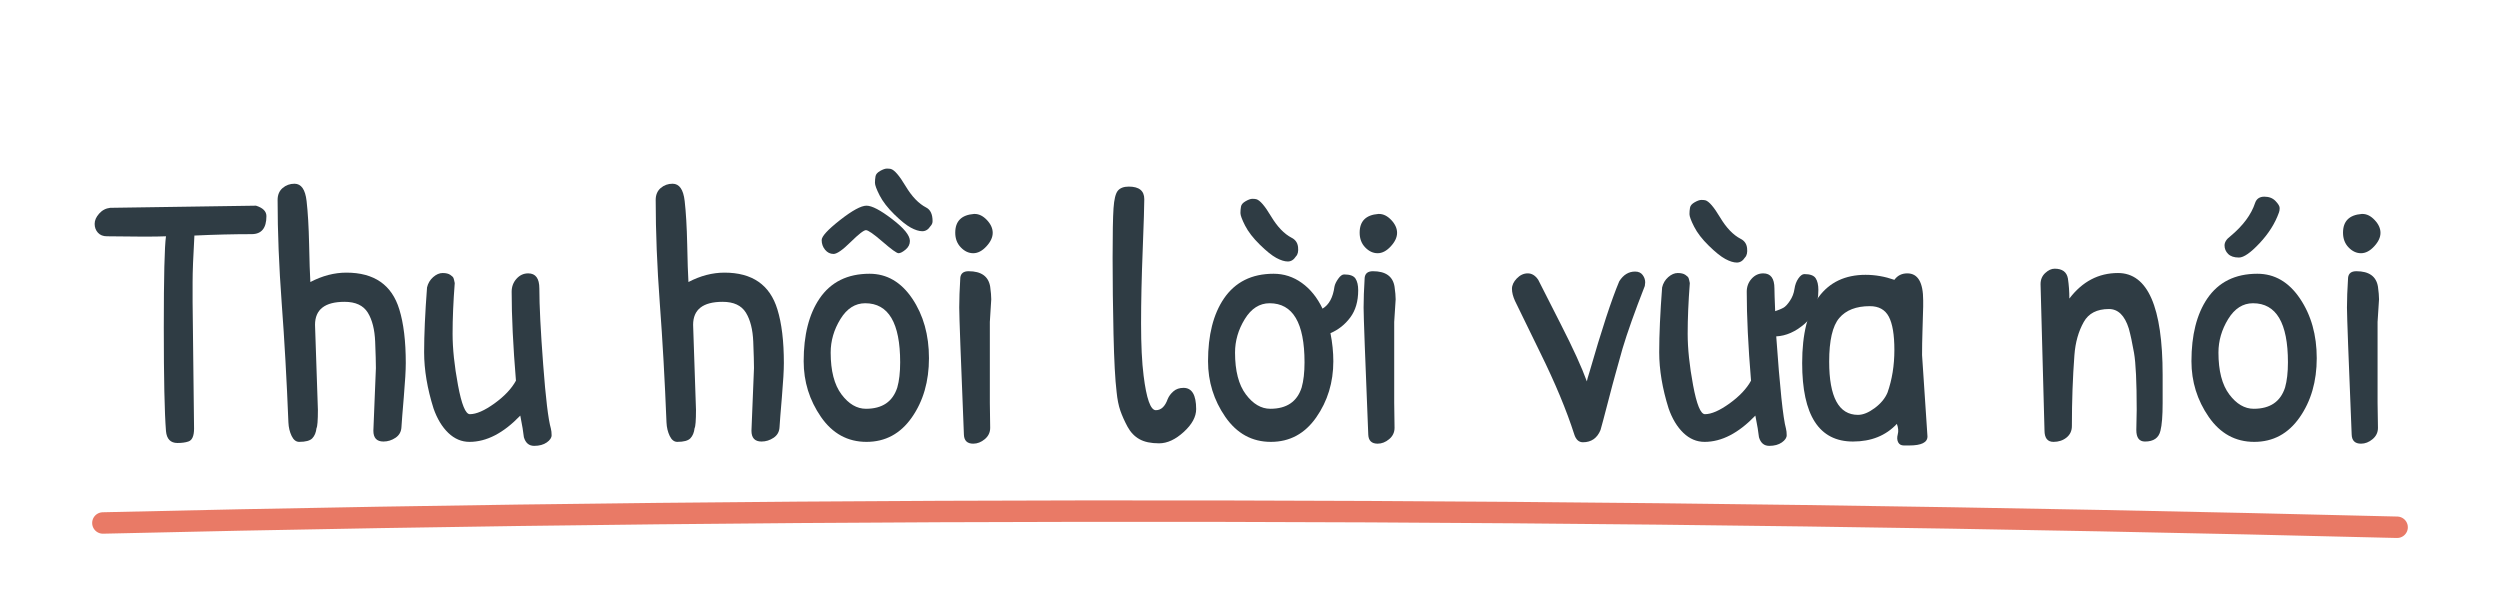
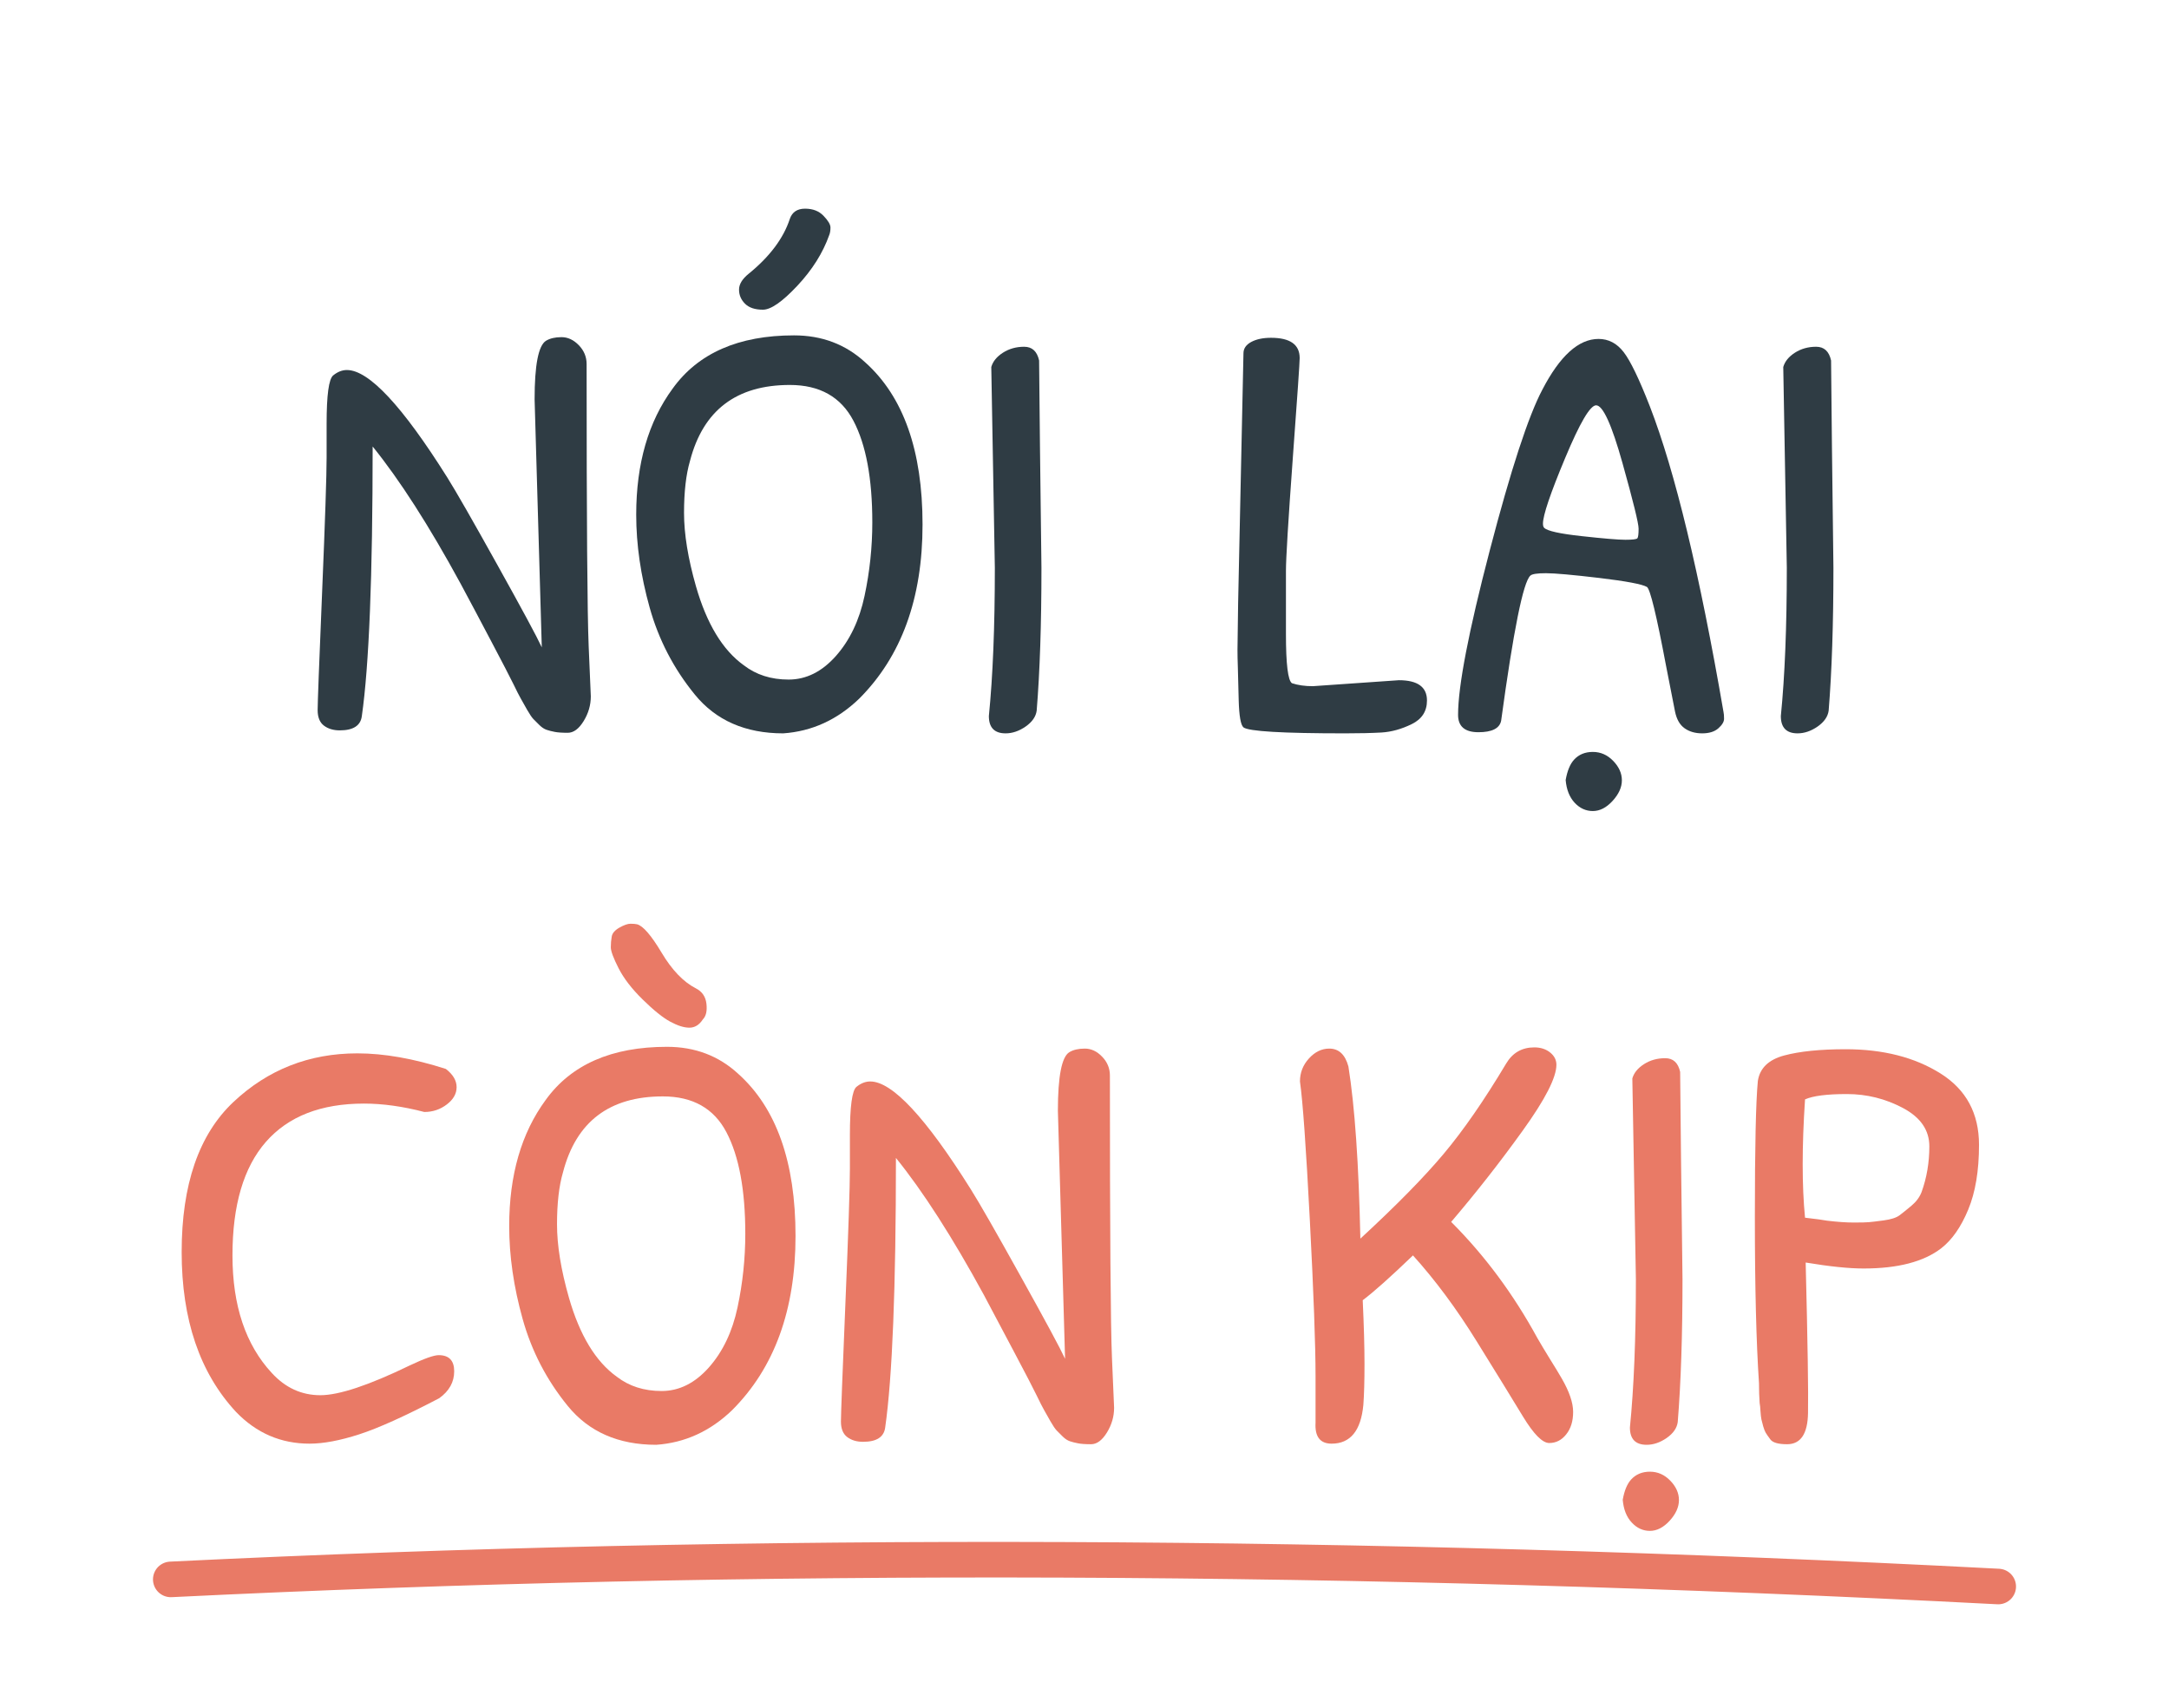
- <svg xmlns="http://www.w3.org/2000/svg" viewBox="0 0 583.2 140" role="img" aria-label="Thu hồi lời vừa nói">
-   <path d="M25.7 48.48 59.72 47.98Q62.15 48.74 62.15 50.42Q62.15 54.62 58.71 54.62Q52.41 54.62 45.35 54.95Q44.93 62.18 44.93 65.83Q44.93 69.48 44.93 70.49L45.27 99.98Q45.27 102.58 43.92 103.0Q42.92 103.34 41.4 103.34Q38.97 103.34 38.72 100.56Q38.21 94.1 38.21 76.41Q38.21 58.73 38.72 55.12Q36.95 55.2 33.51 55.2Q30.06 55.2 24.94 55.12Q23.6 55.12 22.84 54.28Q22.08 53.44 22.08 52.22Q22.08 51.0 23.13 49.83Q24.18 48.65 25.7 48.48Z" fill="#2F3C44" />
-   <path d="M73.49 75.78 74.16 95.61Q74.16 99.3 73.83 99.89Q73.66 101.4 72.86 102.24Q72.06 103.08 69.8 103.08Q68.7 103.08 68.03 101.7Q67.36 100.31 67.28 98.55Q66.69 83.76 65.72 70.79Q64.76 57.81 64.76 46.64Q64.76 44.87 65.93 43.86Q67.11 42.86 68.7 42.86Q71.06 42.86 71.52 46.89Q71.98 50.92 72.11 56.97Q72.23 63.02 72.4 65.79Q76.6 63.6 80.8 63.6Q90.54 63.6 93.15 72.17Q94.66 77.04 94.66 84.69Q94.66 87.21 94.2 92.63Q93.74 98.04 93.65 99.64Q93.57 101.24 92.27 102.12Q90.96 103.0 89.45 103.0Q87.1 103.0 87.1 100.48L87.69 85.86Q87.69 84.02 87.52 79.73Q87.35 75.45 85.8 72.93Q84.24 70.41 80.38 70.41Q73.49 70.41 73.49 75.78Z" fill="#2F3C44" />
-   <path d="M106.08 66.04Q105.58 72.59 105.58 77.84Q105.58 83.09 106.84 89.85Q108.1 96.62 109.61 96.62Q111.88 96.62 115.37 94.1Q118.85 91.58 120.36 88.8Q119.36 76.71 119.36 68.06Q119.36 66.29 120.49 65.03Q121.62 63.77 123.22 63.77Q125.82 63.77 125.82 67.3Q125.82 73.26 126.71 85.02Q127.59 96.78 128.51 99.98Q128.68 100.65 128.68 101.53Q128.68 102.41 127.55 103.21Q126.41 104.01 124.61 104.01Q122.8 104.01 122.21 101.99Q122.04 100.31 121.37 96.95Q115.49 103.08 109.53 103.08Q106.76 103.08 104.57 100.98Q102.39 98.88 101.13 95.27Q98.94 88.3 98.94 82.17Q98.94 76.04 99.62 67.05Q99.95 65.62 101.04 64.65Q102.14 63.69 103.27 63.69Q104.4 63.69 105.03 64.11Q105.66 64.53 105.79 64.86Q105.92 65.2 106.08 66.04Z" fill="#2F3C44" />
-   <path d="M161.69 75.78 162.36 95.61Q162.36 99.3 162.03 99.89Q161.86 101.4 161.06 102.24Q160.26 103.08 158.0 103.08Q156.9 103.08 156.23 101.7Q155.56 100.31 155.48 98.55Q154.89 83.76 153.92 70.79Q152.96 57.81 152.96 46.64Q152.96 44.87 154.13 43.86Q155.31 42.86 156.9 42.86Q159.26 42.86 159.72 46.89Q160.18 50.92 160.31 56.97Q160.43 63.02 160.6 65.79Q164.8 63.6 169.0 63.6Q178.74 63.6 181.35 72.17Q182.86 77.04 182.86 84.69Q182.86 87.21 182.4 92.63Q181.94 98.04 181.85 99.64Q181.77 101.24 180.47 102.12Q179.16 103.0 177.65 103.0Q175.3 103.0 175.3 100.48L175.89 85.86Q175.89 84.02 175.72 79.73Q175.55 75.45 174.0 72.93Q172.44 70.41 168.58 70.41Q161.69 70.41 161.69 75.78Z" fill="#2F3C44" />
-   <path d="M216.04 48.4Q217.55 49.16 217.55 51.59Q217.55 52.26 217.05 52.77Q216.29 53.94 215.16 53.94Q214.02 53.94 212.47 53.1Q210.92 52.26 208.61 50.0Q206.3 47.73 205.2 45.59Q204.11 43.44 204.11 42.65Q204.11 41.85 204.24 41.13Q204.36 40.42 205.33 39.87Q206.3 39.33 206.88 39.33Q207.47 39.33 207.81 39.41Q209.07 39.75 211.25 43.4Q213.44 47.06 216.04 48.4ZM212.26 56.21Q212.26 57.39 211.25 58.23Q210.24 59.07 209.61 59.07Q208.98 59.07 205.88 56.38Q202.77 53.69 202.01 53.69Q201.26 53.69 198.44 56.46Q195.63 59.24 194.45 59.24Q193.28 59.24 192.48 58.27Q191.68 57.3 191.68 56.0Q191.68 54.7 195.96 51.34Q200.25 47.98 202.14 47.98Q204.03 47.98 208.14 51.13Q212.26 54.28 212.26 56.21ZM202.85 63.86Q208.9 63.86 212.81 69.65Q216.71 75.45 216.71 83.55Q216.71 91.66 212.72 97.37Q208.73 103.08 202.14 103.08Q195.54 103.08 191.51 97.25Q187.48 91.41 187.48 84.27Q187.48 75.11 191.18 69.65Q195.12 63.86 202.85 63.86ZM201.84 70.74Q198.32 70.74 196.05 74.44Q193.78 78.14 193.78 82.25Q193.78 88.64 196.3 92.0Q198.82 95.36 202.01 95.36Q207.72 95.36 209.32 90.4Q209.99 88.05 209.99 84.52Q209.99 70.74 201.84 70.74Z" fill="#2F3C44" />
-   <path d="M227.38 49.91Q228.89 49.91 230.24 51.34Q231.58 52.77 231.58 54.32Q231.58 55.88 230.11 57.47Q228.64 59.07 227.04 59.07Q225.45 59.07 224.15 57.72Q222.84 56.38 222.84 54.28Q222.84 50.25 227.21 49.91Q227.3 49.91 227.38 49.91ZM230.91 93.93 230.99 99.81Q230.99 101.4 229.73 102.45Q228.47 103.5 227.04 103.5Q224.94 103.5 224.86 101.4Q223.77 74.61 223.77 71.75Q223.77 68.9 224.02 64.78Q224.19 63.27 225.95 63.27Q230.4 63.27 230.99 66.88Q231.24 68.73 231.24 69.82L230.91 75.11Z" fill="#2F3C44" />
-   <path d="M263.33 43.53Q266.94 43.53 266.94 46.47Q266.94 48.74 266.57 58.31Q266.19 67.89 266.19 75.45Q266.19 83.01 266.78 87.63Q267.78 95.69 269.63 95.69Q271.48 95.69 272.4 93.09Q272.82 92.08 273.75 91.28Q274.67 90.48 276.1 90.48Q279.04 90.48 279.04 95.44Q279.04 98.13 276.14 100.77Q273.24 103.42 270.39 103.42Q267.53 103.42 265.81 102.45Q264.09 101.49 263.04 99.56Q261.99 97.62 261.36 95.82Q260.73 94.01 260.48 91.41Q259.97 87.21 259.76 77.93Q259.55 68.64 259.55 60.2Q259.55 51.76 259.76 48.61Q259.97 45.46 260.77 44.49Q261.57 43.53 263.33 43.53Z" fill="#2F3C44" />
-   <path d="M293.07 46.47Q294.33 46.8 296.51 50.46Q298.7 54.11 301.3 55.46Q302.64 56.13 302.81 57.64Q302.98 59.15 302.31 59.82Q301.55 61.0 300.42 61.0Q299.28 61.0 297.73 60.16Q296.18 59.32 293.87 57.05Q291.56 54.78 290.46 52.64Q289.37 50.5 289.37 49.7Q289.37 48.9 289.5 48.19Q289.62 47.48 290.59 46.93Q291.56 46.38 292.14 46.38Q292.73 46.38 293.07 46.47ZM316.84 67.72Q316.84 71.58 314.99 74.06Q313.14 76.54 310.37 77.72Q311.04 81.08 311.04 84.27Q311.04 91.66 307.05 97.37Q303.06 103.08 296.47 103.08Q289.88 103.08 285.84 97.25Q281.81 91.41 281.81 84.27Q281.81 75.11 285.51 69.65Q289.46 63.86 297.1 63.86Q300.71 63.86 303.69 66.0Q306.68 68.14 308.52 72.0Q310.79 70.66 311.3 66.88Q311.46 66.04 312.18 65.03Q312.89 64.02 313.56 64.02Q315.58 64.02 316.21 64.99Q316.84 65.96 316.84 67.72ZM296.34 95.36Q302.06 95.36 303.65 90.4Q304.32 88.05 304.32 84.52Q304.32 70.74 296.18 70.74Q292.65 70.74 290.38 74.44Q288.11 78.14 288.11 82.25Q288.11 88.64 290.63 92.0Q293.15 95.36 296.34 95.36Z" fill="#2F3C44" />
-   <path d="M321.71 49.91Q323.22 49.91 324.57 51.34Q325.91 52.77 325.91 54.32Q325.91 55.88 324.44 57.47Q322.97 59.07 321.38 59.07Q319.78 59.07 318.48 57.72Q317.18 56.38 317.18 54.28Q317.18 50.25 321.54 49.91Q321.63 49.91 321.71 49.91ZM325.24 93.93 325.32 99.81Q325.32 101.4 324.06 102.45Q322.8 103.5 321.38 103.5Q319.28 103.5 319.19 101.4Q318.1 74.61 318.1 71.75Q318.1 68.9 318.35 64.78Q318.52 63.27 320.28 63.27Q324.74 63.27 325.32 66.88Q325.58 68.73 325.58 69.82L325.24 75.11Z" fill="#2F3C44" />
-   <path d="M381.44 63.35Q382.61 63.35 383.2 64.15Q383.79 64.95 383.79 65.87L383.7 66.71Q380.18 75.7 378.5 81.33Q377.4 85.28 376.86 87.21Q376.31 89.14 375.05 94.01Q373.79 98.88 373.37 100.31Q372.2 103.17 369.26 103.17Q367.83 103.17 367.24 101.32Q364.55 92.92 359.34 82.34Q354.14 71.75 353.42 70.2Q352.71 68.64 352.71 67.38Q352.71 66.12 353.84 64.95Q354.98 63.77 356.4 63.77Q357.83 63.77 358.84 65.28Q359.76 67.13 364.09 75.62Q368.42 84.1 370.18 88.97Q370.26 88.47 370.77 86.87Q375.05 72.0 377.74 65.62Q379.17 63.35 381.44 63.35Z" fill="#2F3C44" />
-   <path d="M397.82 46.72Q399.08 47.06 401.26 50.71Q403.44 54.36 406.05 55.71Q407.39 56.38 407.56 57.89Q407.73 59.4 407.06 60.08Q406.3 61.25 405.17 61.25Q404.03 61.25 402.48 60.41Q400.92 59.57 398.61 57.3Q396.3 55.04 395.21 52.89Q394.12 50.75 394.12 49.95Q394.12 49.16 394.25 48.44Q394.37 47.73 395.34 47.18Q396.3 46.64 396.89 46.64Q397.48 46.64 397.82 46.72ZM424.19 67.64Q424.19 72.76 421.0 75.53Q417.81 78.3 414.36 78.47Q415.62 96.36 416.63 99.98Q416.8 100.65 416.8 101.53Q416.8 102.41 415.67 103.21Q414.53 104.01 412.73 104.01Q410.92 104.01 410.33 101.99Q410.16 100.31 409.49 96.95Q403.61 103.08 397.65 103.08Q394.88 103.08 392.69 100.98Q390.51 98.88 389.25 95.27Q387.06 88.3 387.06 82.17Q387.06 76.04 387.74 67.05Q388.07 65.62 389.16 64.65Q390.26 63.69 391.39 63.69Q392.52 63.69 393.15 64.11Q393.78 64.53 393.91 64.86Q394.04 65.2 394.2 66.04Q393.7 72.59 393.7 77.84Q393.7 83.09 394.96 89.85Q396.22 96.62 397.73 96.62Q400.0 96.62 403.49 94.1Q406.97 91.58 408.48 88.8Q407.48 76.71 407.48 68.06Q407.48 66.29 408.61 65.03Q409.74 63.77 411.34 63.77Q413.94 63.77 413.94 67.3Q413.94 68.39 414.11 72.59Q415.37 72.17 416.04 71.79Q416.72 71.42 417.56 70.16Q418.4 68.9 418.61 67.43Q418.82 65.96 419.53 64.95Q420.24 63.94 420.92 63.94Q422.93 63.94 423.56 64.91Q424.19 65.87 424.19 67.64Z" fill="#2F3C44" />
-   <path d="M444.94 63.77Q448.64 63.77 448.64 70.07Q448.64 70.74 448.64 71.5L448.47 77.38Q448.38 80.15 448.38 82.84L449.64 101.82Q449.64 103.92 445.36 103.92Q445.11 103.92 444.14 103.92Q443.18 103.92 442.8 103.17Q442.42 102.41 442.71 101.32Q443.01 100.23 442.5 98.88Q438.64 103.0 432.26 103.0Q420.41 103.0 420.41 84.69Q420.41 74.52 424.23 69.32Q428.06 64.11 435.2 64.11Q438.56 64.11 441.92 65.28Q443.01 63.77 444.94 63.77ZM436.2 71.42Q431.42 71.42 429.06 74.19Q426.71 76.96 426.71 84.35Q426.71 96.78 433.43 96.78Q435.2 96.78 437.34 95.19Q439.48 93.59 440.32 91.58Q441.92 87.04 441.92 81.66Q441.92 76.29 440.61 73.85Q439.31 71.42 436.2 71.42Z" fill="#2F3C44" />
-   <path d="M476.94 100.4 476.02 66.29Q476.02 64.7 477.11 63.69Q478.2 62.68 479.3 62.68Q481.98 62.68 482.4 64.95Q482.74 67.22 482.74 69.65Q487.28 63.69 494.08 63.69Q504.5 63.69 504.5 87.46Q504.5 89.64 504.5 94.05Q504.5 98.46 503.99 100.48Q503.4 103.0 500.38 103.0Q498.36 103.0 498.36 100.31L498.45 95.61Q498.45 85.86 497.82 82.29Q497.19 78.72 496.6 76.62Q495.17 72.09 491.98 72.09Q487.78 72.09 486.1 75.11Q484.25 78.39 483.92 82.84Q483.33 90.65 483.33 99.39Q483.33 101.07 482.07 102.08Q480.81 103.08 479.04 103.08Q476.94 103.08 476.94 100.4Z" fill="#2F3C44" />
-   <path d="M526.08 47.31Q526.59 45.88 528.23 45.88Q529.86 45.88 530.83 46.89Q531.8 47.9 531.8 48.53Q531.8 49.16 531.63 49.58Q530.28 53.36 527.13 56.72Q523.98 60.08 522.3 60.08Q520.62 60.08 519.78 59.24Q518.94 58.4 518.94 57.26Q518.94 56.13 520.29 55.12Q524.74 51.42 526.08 47.31ZM526.59 63.86Q532.64 63.86 536.54 69.65Q540.45 75.45 540.45 83.55Q540.45 91.66 536.46 97.37Q532.47 103.08 525.87 103.08Q519.28 103.08 515.25 97.25Q511.22 91.41 511.22 84.27Q511.22 75.11 514.91 69.65Q518.86 63.86 526.59 63.86ZM525.58 70.74Q522.05 70.74 519.78 74.44Q517.52 78.14 517.52 82.25Q517.52 88.64 520.04 92.0Q522.56 95.36 525.75 95.36Q531.46 95.36 533.06 90.4Q533.73 88.05 533.73 84.52Q533.73 70.74 525.58 70.74Z" fill="#2F3C44" />
-   <path d="M551.12 49.91Q552.63 49.91 553.97 51.34Q555.32 52.77 555.32 54.32Q555.32 55.88 553.85 57.47Q552.38 59.07 550.78 59.07Q549.18 59.07 547.88 57.72Q546.58 56.38 546.58 54.28Q546.58 50.25 550.95 49.91Q551.03 49.91 551.12 49.91ZM554.64 93.93 554.73 99.81Q554.73 101.4 553.47 102.45Q552.21 103.5 550.78 103.5Q548.68 103.5 548.6 101.4Q547.5 74.61 547.5 71.75Q547.5 68.9 547.76 64.78Q547.92 63.27 549.69 63.27Q554.14 63.27 554.73 66.88Q554.98 68.73 554.98 69.82L554.64 75.11Z" fill="#2F3C44" />
-   <path d="M24 122 Q279.94 116 559.2 123" fill="none" stroke="#E97A66" stroke-width="5" stroke-linecap="round" />
+ <svg xmlns="http://www.w3.org/2000/svg" viewBox="0 0 304.82 240" role="img" aria-label="NÓI LẠI CÒN KỊP">
+   <path d="M82.44 51.17Q82.44 84.02 82.73 90.86Q83.03 97.71 83.03 97.88Q83.03 99.72 82.02 101.36Q81.01 103.0 79.79 103.0Q78.57 103.0 77.94 102.87Q77.31 102.75 76.81 102.58Q76.31 102.41 75.8 101.91L74.96 101.07Q74.63 100.73 74.08 99.77Q73.53 98.8 73.2 98.21Q72.86 97.62 72.15 96.15Q71.43 94.68 69.04 90.15Q66.65 85.61 64.71 82.0Q58.08 69.82 52.37 62.76Q52.37 90.06 50.85 100.65Q50.6 102.66 47.75 102.66Q46.4 102.66 45.52 101.99Q44.64 101.32 44.64 99.81Q44.64 98.3 45.27 83.18Q45.9 68.06 45.9 64.32Q45.9 60.58 45.9 59.57Q45.9 53.52 46.82 52.77Q47.75 52.01 48.75 52.01Q53.37 52.01 62.87 67.13Q64.71 70.07 69.92 79.44Q75.13 88.8 76.14 90.99L75.13 56.13Q75.13 48.9 76.73 47.9Q77.57 47.39 78.91 47.39Q80.25 47.39 81.35 48.53Q82.44 49.66 82.44 51.17Z" fill="#2F3C44" />
+   <path d="M111.0 30.76Q111.5 29.33 113.14 29.33Q114.78 29.33 115.74 30.34Q116.71 31.35 116.71 31.98Q116.71 32.61 116.54 33.03Q115.2 36.81 112.05 40.17Q108.9 43.53 107.22 43.53Q105.54 43.53 104.7 42.69Q103.86 41.85 103.86 40.71Q103.86 39.58 105.2 38.49Q109.65 34.88 111.0 30.76ZM111.59 47.14Q117.47 47.14 121.58 50.92Q129.65 58.14 129.65 73.73Q129.65 89.31 120.74 98.21Q116.12 102.66 110.07 103.08Q102.09 103.08 97.64 97.62Q93.19 92.16 91.3 85.4Q89.41 78.64 89.41 72.34Q89.41 61.59 94.53 54.62Q99.91 47.14 111.59 47.14ZM111.0 54.11Q99.74 54.11 96.97 64.78Q96.13 67.64 96.13 72.09Q96.13 76.54 97.81 82.42Q100.08 90.32 104.53 93.51Q107.13 95.52 110.83 95.52Q114.53 95.52 117.47 92.21Q120.41 88.89 121.5 83.76Q122.59 78.64 122.59 73.43Q122.59 64.19 119.94 59.15Q117.3 54.11 111.0 54.11Z" fill="#2F3C44" />
+   <path d="M146.03 50.67Q146.11 60.41 146.36 79.82Q146.36 91.66 145.69 99.89Q145.52 101.15 144.14 102.12Q142.75 103.08 141.32 103.08Q138.97 103.08 138.97 100.65Q139.81 92.25 139.81 79.82L139.31 51.59Q139.64 50.42 140.94 49.58Q142.25 48.74 143.93 48.74Q145.61 48.74 146.03 50.67Z" fill="#2F3C44" />
+   <path d="M173.91 91.32 174.0 84.77 174.75 49.66Q174.75 48.65 175.85 48.06Q176.94 47.48 178.62 47.48Q182.65 47.48 182.65 50.33Q182.65 51.26 181.68 64.44Q180.72 77.63 180.72 80.24Q180.72 80.24 180.72 89.14Q180.72 95.44 181.56 96.03Q182.82 96.45 184.5 96.45L196.59 95.61Q200.54 95.61 200.54 98.46Q200.54 100.73 198.4 101.78Q196.26 102.83 194.16 102.96Q192.06 103.08 189.03 103.08Q175.85 103.08 174.75 102.24Q174.17 101.74 174.08 98.42Q174.0 95.1 173.96 93.76Q173.91 92.42 173.91 91.32Z" fill="#2F3C44" />
+   <path d="M224.65 47.64Q226.75 47.64 228.18 49.49Q229.61 51.34 231.87 57.14Q237.17 70.83 242.21 100.06Q242.29 100.4 242.29 101.03Q242.29 101.66 241.49 102.37Q240.69 103.08 239.22 103.08Q237.75 103.08 236.75 102.37Q235.74 101.66 235.4 100.02Q235.07 98.38 234.14 93.59Q232.13 82.92 231.45 82.5Q230.45 81.92 224.78 81.24Q219.11 80.57 217.26 80.57Q215.41 80.57 215.07 80.91Q213.56 82.25 210.96 101.32Q210.62 102.92 207.77 102.92Q204.91 102.92 204.91 100.48Q204.91 94.43 209.36 77.38Q213.81 60.33 216.75 54.78Q220.45 47.64 224.65 47.64ZM224.31 56.97Q223.05 56.97 219.95 64.4Q216.84 71.84 216.84 73.6Q216.84 74.02 217.01 74.19Q217.68 74.86 222.3 75.36Q226.92 75.87 228.43 75.87Q229.94 75.87 230.11 75.66Q230.28 75.45 230.28 74.31Q230.28 73.18 228.01 65.07Q225.74 56.97 224.31 56.97ZM220.03 109.64Q220.37 107.7 221.21 106.78Q222.21 105.69 223.85 105.69Q225.49 105.69 226.71 106.95Q227.93 108.21 227.93 109.68Q227.93 111.15 226.62 112.58Q225.32 114.0 223.85 114.0Q222.38 114.0 221.29 112.83Q220.2 111.65 220.03 109.64Z" fill="#2F3C44" />
+   <path d="M257.33 50.67Q257.41 60.41 257.66 79.82Q257.66 91.66 256.99 99.89Q256.82 101.15 255.44 102.12Q254.05 103.08 252.62 103.08Q250.27 103.08 250.27 100.65Q251.11 92.25 251.11 79.82L250.61 51.59Q250.94 50.42 252.24 49.58Q253.55 48.74 255.23 48.74Q256.91 48.74 257.33 50.67Z" fill="#2F3C44" />
+   <path d="M50.22 148.06Q55.85 148.06 62.66 150.25Q64.17 151.42 64.17 152.81Q64.17 154.2 62.78 155.25Q61.4 156.3 59.63 156.3Q55.1 155.12 51.15 155.12Q42.08 155.12 37.37 160.5Q32.67 165.87 32.67 176.46Q32.67 187.04 38.21 193.0Q41.07 196.11 45.02 196.11Q48.96 196.11 57.62 191.91Q60.64 190.48 61.65 190.48Q63.83 190.48 63.83 192.75Q63.83 195.02 61.73 196.53Q54.51 200.31 50.48 201.61Q46.44 202.92 43.5 202.92Q37.46 202.92 33.17 198.46Q25.53 190.23 25.53 175.99Q25.53 161.76 32.79 154.91Q40.06 148.06 50.22 148.06Z" fill="#E97A66" />
+   <path d="M98.78 143.28Q98.02 144.45 96.89 144.45Q95.75 144.45 94.2 143.61Q92.64 142.77 90.33 140.5Q88.02 138.24 86.93 136.09Q85.84 133.95 85.84 133.15Q85.84 132.36 85.97 131.64Q86.09 130.93 87.06 130.38Q88.02 129.84 88.61 129.84Q89.2 129.84 89.54 129.92Q90.8 130.26 92.98 133.91Q95.16 137.56 97.77 138.91Q99.11 139.58 99.28 141.09Q99.45 142.6 98.78 143.28ZM93.74 147.14Q99.62 147.14 103.73 150.92Q111.8 158.14 111.8 173.73Q111.8 189.31 102.89 198.21Q98.27 202.66 92.22 203.08Q84.24 203.08 79.79 197.62Q75.34 192.16 73.45 185.4Q71.56 178.64 71.56 172.34Q71.56 161.59 76.68 154.62Q82.06 147.14 93.74 147.14ZM93.15 154.11Q81.89 154.11 79.12 164.78Q78.28 167.64 78.28 172.09Q78.28 176.54 79.96 182.42Q82.23 190.32 86.68 193.51Q89.28 195.52 92.98 195.52Q96.68 195.52 99.62 192.21Q102.56 188.89 103.65 183.76Q104.74 178.64 104.74 173.43Q104.74 164.19 102.09 159.15Q99.45 154.11 93.15 154.11Z" fill="#E97A66" />
+   <path d="M155.98 151.17Q155.98 184.02 156.27 190.86Q156.57 197.71 156.57 197.88Q156.57 199.72 155.56 201.36Q154.55 203.0 153.33 203.0Q152.12 203.0 151.49 202.87Q150.86 202.75 150.35 202.58Q149.85 202.41 149.34 201.91L148.5 201.07Q148.17 200.73 147.62 199.77Q147.08 198.8 146.74 198.21Q146.4 197.62 145.69 196.15Q144.98 194.68 142.58 190.15Q140.19 185.61 138.26 182.0Q131.62 169.82 125.91 162.76Q125.91 190.06 124.4 200.65Q124.14 202.66 121.29 202.66Q119.94 202.66 119.06 201.99Q118.18 201.32 118.18 199.81Q118.18 198.3 118.81 183.18Q119.44 168.06 119.44 164.32Q119.44 160.58 119.44 159.57Q119.44 153.52 120.36 152.77Q121.29 152.01 122.3 152.01Q126.92 152.01 136.41 167.13Q138.26 170.07 143.46 179.44Q148.67 188.8 149.68 190.99L148.67 156.13Q148.67 148.9 150.27 147.9Q151.11 147.39 152.45 147.39Q153.8 147.39 154.89 148.53Q155.98 149.66 155.98 151.17Z" fill="#E97A66" />
+   <path d="M184.88 193.42Q184.88 186.96 184.08 171.54Q183.28 156.13 182.69 152.01Q182.69 150.16 183.95 148.78Q185.21 147.39 186.81 147.39Q188.82 147.39 189.5 149.91Q190.84 158.31 191.18 174.1Q198.74 167.13 202.89 162.18Q207.05 157.22 211.67 149.49Q213.02 147.22 215.62 147.22Q216.96 147.22 217.85 147.94Q218.73 148.65 218.73 149.66Q218.73 152.35 213.98 158.94Q209.24 165.54 203.94 171.75Q211.0 178.81 216.04 188.05Q216.71 189.22 217.8 190.99Q218.9 192.75 219.48 193.76Q221.08 196.53 221.08 198.46Q221.08 200.4 220.11 201.61Q219.15 202.83 217.72 202.83Q216.29 202.83 214.02 199.09Q211.76 195.36 207.51 188.51Q203.27 181.66 198.57 176.46Q193.86 180.99 191.51 182.76Q191.76 188.13 191.76 191.7Q191.76 195.27 191.6 197.46Q191.09 202.92 187.14 202.92Q184.71 202.92 184.88 199.98Z" fill="#E97A66" />
+   <path d="M236.12 150.67Q236.2 160.41 236.45 179.82Q236.45 191.66 235.78 199.89Q235.61 201.15 234.23 202.12Q232.84 203.08 231.41 203.08Q229.06 203.08 229.06 200.65Q229.9 192.25 229.9 179.82L229.4 151.59Q229.73 150.42 231.03 149.58Q232.34 148.74 234.02 148.74Q235.7 148.74 236.12 150.67ZM228.05 210.81Q228.39 208.88 229.23 207.96Q230.24 206.86 231.87 206.86Q233.51 206.86 234.73 208.12Q235.95 209.38 235.95 210.85Q235.95 212.32 234.65 213.75Q233.34 215.18 231.87 215.18Q230.4 215.18 229.31 214.0Q228.22 212.83 228.05 210.81Z" fill="#E97A66" />
+   <path d="M247.2 194.43Q246.62 185.78 246.62 171.04Q246.62 156.3 247.04 151.93Q247.46 149.24 250.73 148.36Q254.01 147.48 259.38 147.48Q267.28 147.48 272.7 150.88Q278.12 154.28 278.12 160.92Q278.12 166.38 276.6 170.03Q275.09 173.68 272.82 175.45Q269.13 178.3 261.9 178.3Q258.8 178.3 253.76 177.46Q254.18 194.26 254.09 198.63Q254.01 203.0 251.15 203.0Q249.3 203.0 248.8 202.33Q248.3 201.66 248.13 201.36Q247.96 201.07 247.79 200.48Q247.62 199.89 247.54 199.51Q247.46 199.14 247.41 198.38Q247.37 197.62 247.29 197.2Q247.2 195.94 247.2 194.43ZM253.67 154.53Q253.34 159.49 253.34 163.65Q253.34 167.8 253.67 171.16Q255.94 171.42 256.78 171.58Q258.96 171.84 260.52 171.84Q262.07 171.84 262.62 171.79Q263.16 171.75 264.72 171.54Q266.27 171.33 266.94 170.83Q267.62 170.32 268.62 169.48Q269.63 168.64 270.05 167.55Q271.14 164.53 271.14 161.13Q271.14 157.72 267.45 155.75Q263.75 153.78 259.55 153.78Q255.35 153.78 253.67 154.53Z" fill="#E97A66" />
+   <path d="M24 222 Q146.31 216 280.82 223" fill="none" stroke="#E97A66" stroke-width="5" stroke-linecap="round" />
</svg>
